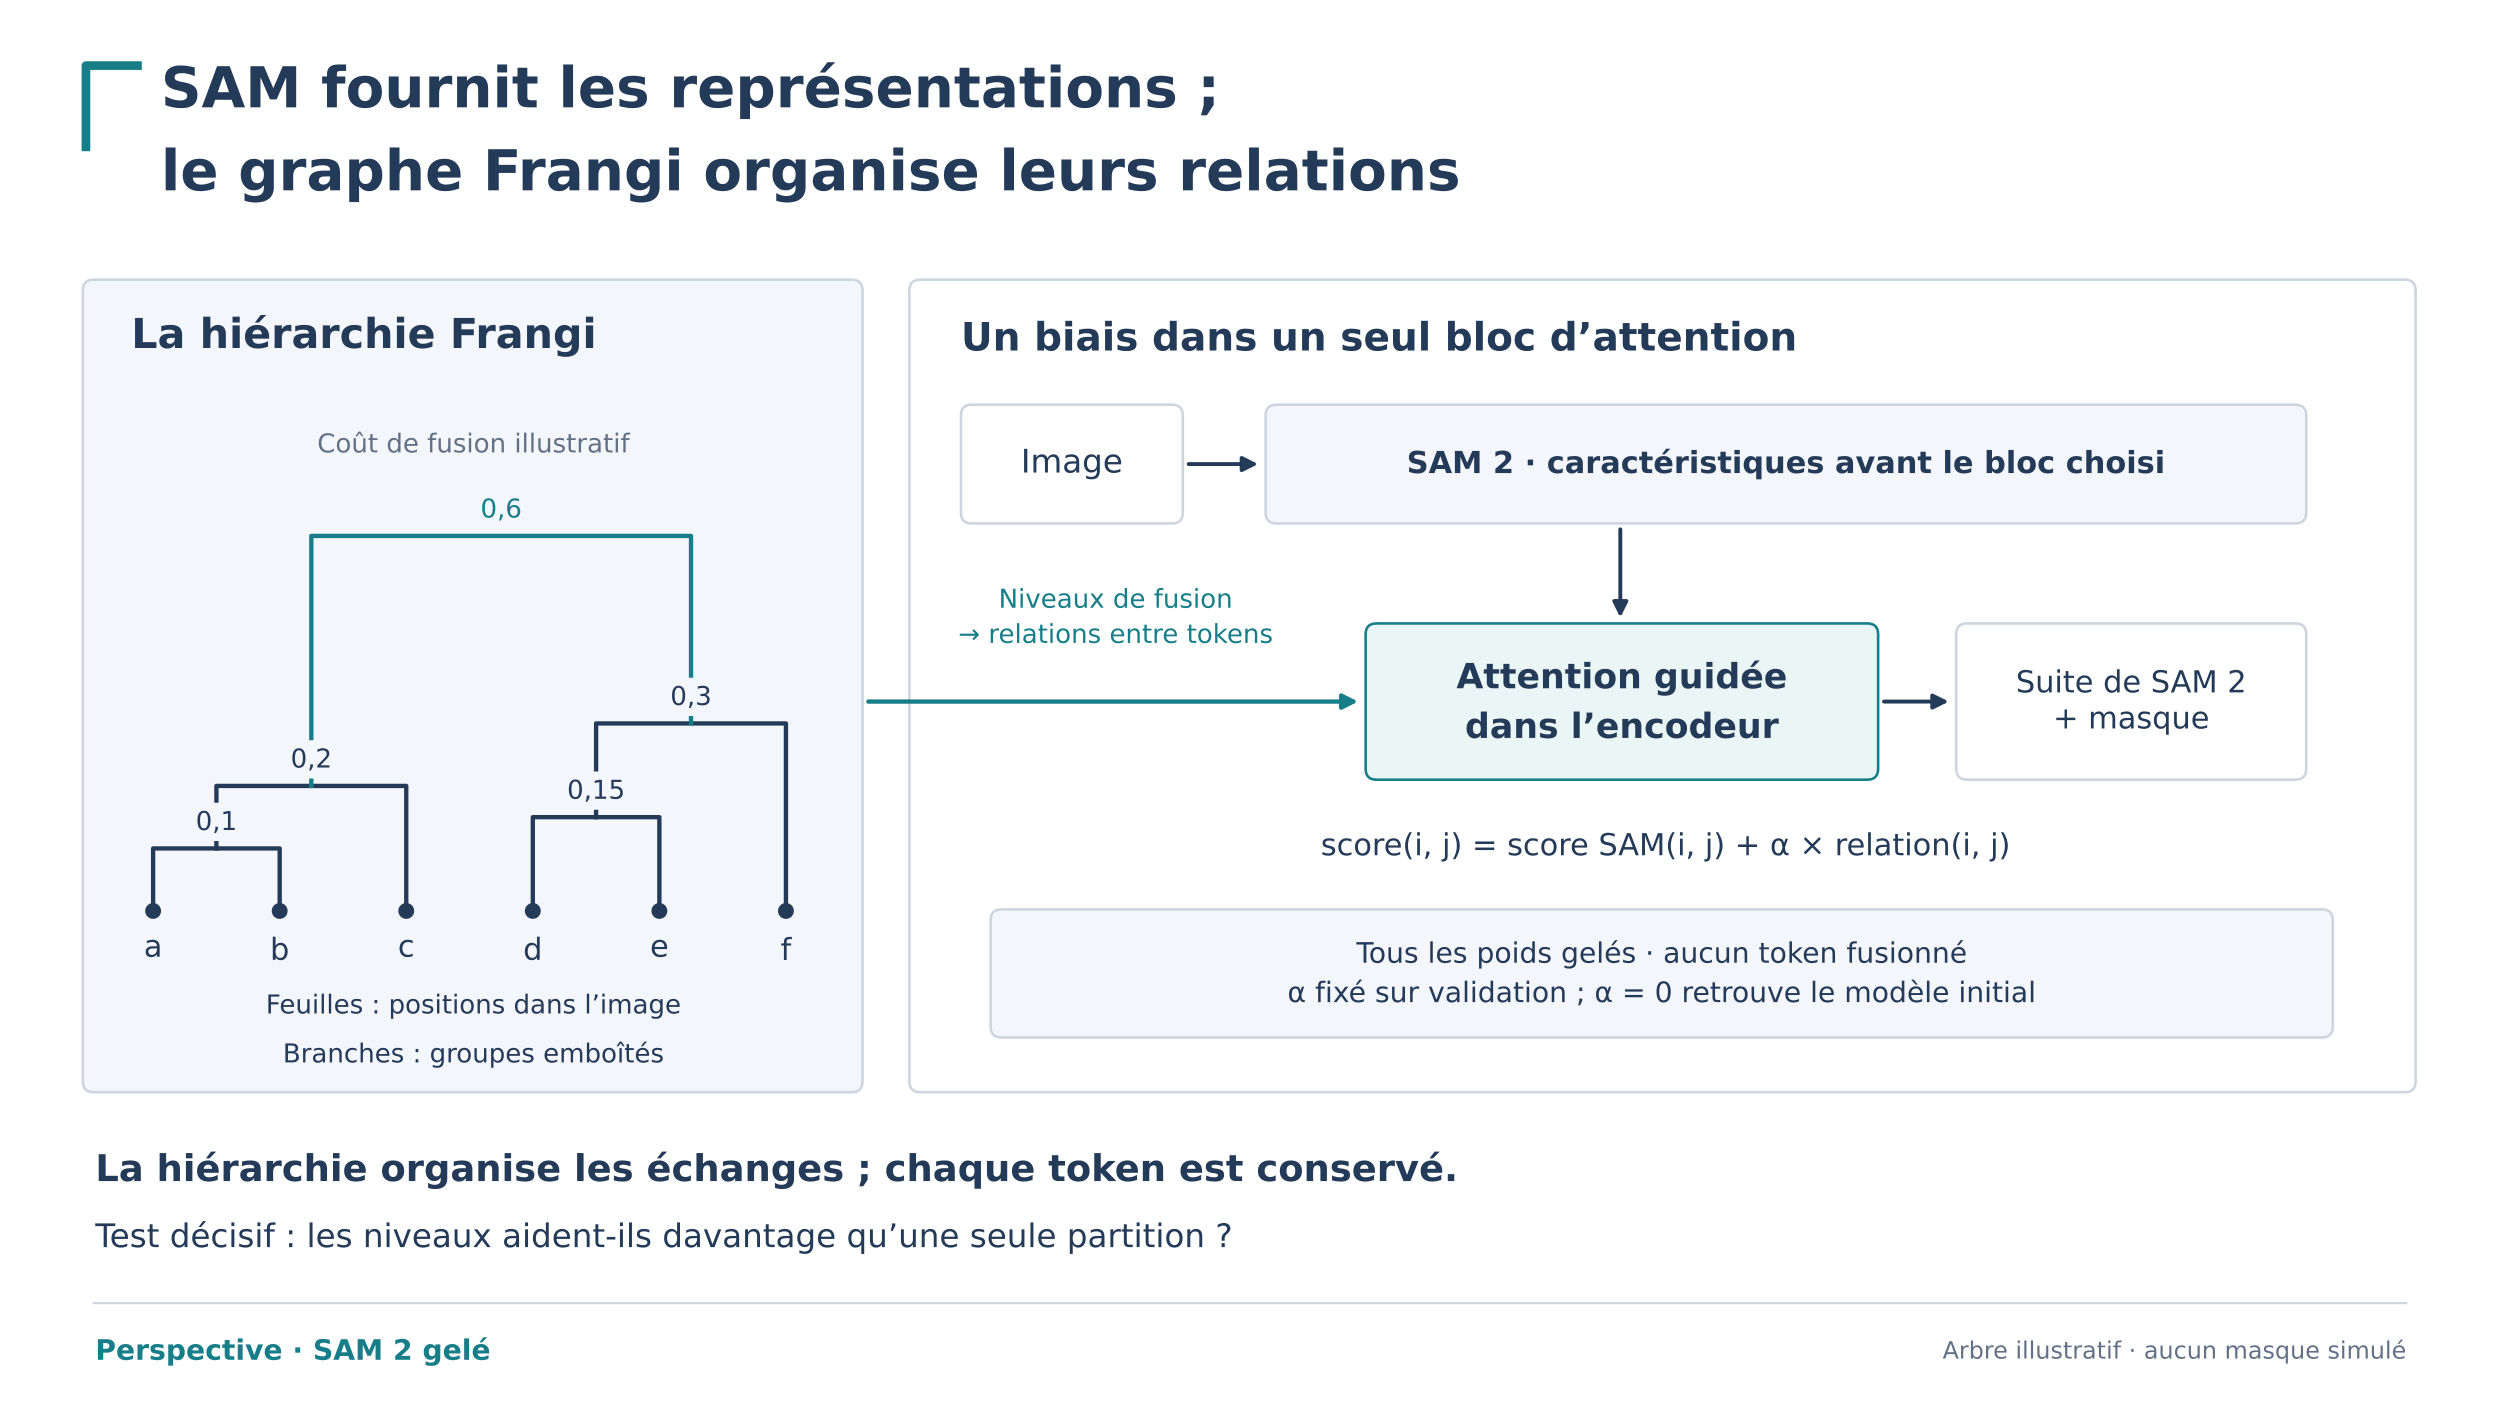
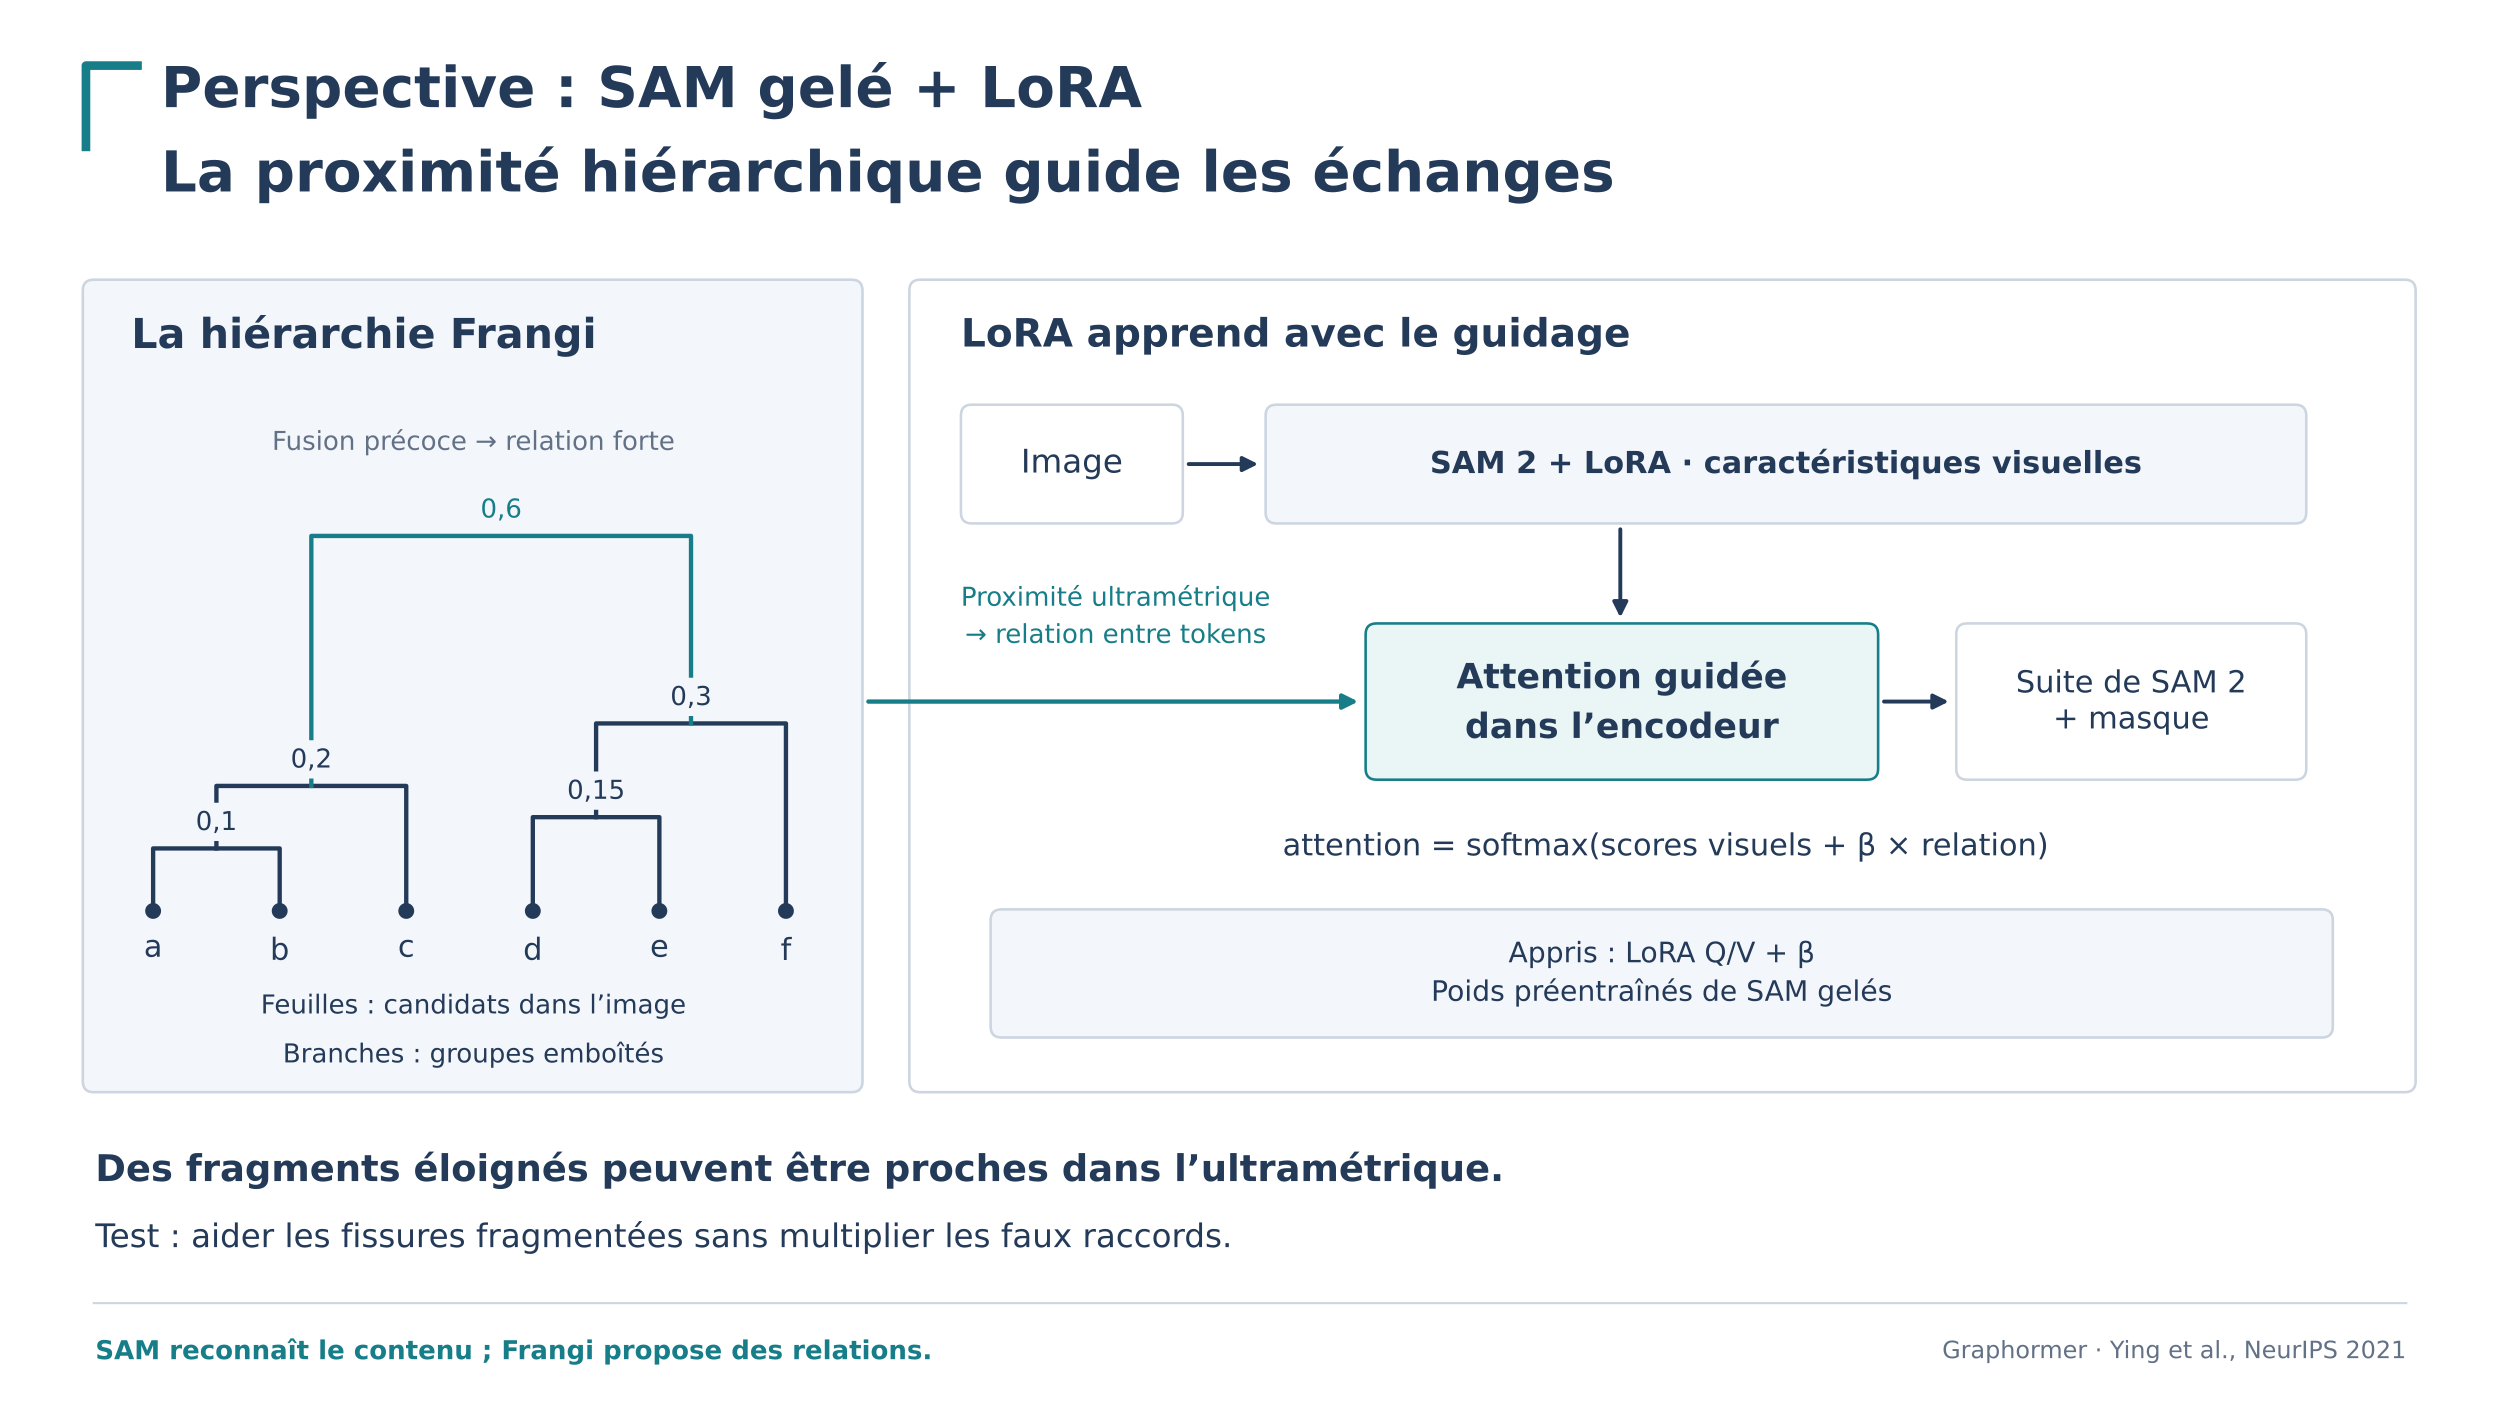
<svg xmlns="http://www.w3.org/2000/svg" xmlns:xlink="http://www.w3.org/1999/xlink" width="1152pt" height="648pt" viewBox="0 0 1152 648" version="1.1">
  <defs>
    <style type="text/css">*{stroke-linejoin: round; stroke-linecap: butt}</style>
  </defs>
  <g id="figure_1">
    <g id="patch_1">
      <path d="M 0 648 L 1152 648 L 1152 0 L 0 0 L 0 648 z " style="fill: none" />
    </g>
    <g id="axes_1">
      <g id="patch_2">
        <path d="M 43.2 503.28 L 392.4 503.28 Q 397.44 503.28 397.44 498.24 L 397.44 133.92 Q 397.44 128.88 392.4 128.88 L 43.2 128.88 Q 38.16 128.88 38.16 133.92 L 38.16 498.24 Q 38.16 503.28 43.2 503.28 z " clip-path="url(#pd42881528b)" style="fill: #f3f6fa; stroke: #cdd5e0; stroke-width: 1.2; stroke-linejoin: miter" />
      </g>
      <g id="patch_3">
        <path d="M 424.08 503.28 L 1108.08 503.28 Q 1113.12 503.28 1113.12 498.24 L 1113.12 133.92 Q 1113.12 128.88 1108.08 128.88 L 424.08 128.88 Q 419.04 128.88 419.04 133.92 L 419.04 498.24 Q 419.04 503.28 424.08 503.28 L 424.08 503.28 z " clip-path="url(#pd42881528b)" style="fill: none; stroke: #cdd5e0; stroke-width: 1.2; stroke-linejoin: miter" />
      </g>
      <g id="patch_4">
        <path d="M 447.84 241.2 L 540 241.2 Q 545.04 241.2 545.04 236.16 L 545.04 191.52 Q 545.04 186.48 540 186.48 L 447.84 186.48 Q 442.8 186.48 442.8 191.52 L 442.8 236.16 Q 442.8 241.2 447.84 241.2 L 447.84 241.2 z " clip-path="url(#pd42881528b)" style="fill: none; stroke: #cdd5e0; stroke-width: 1.2; stroke-linejoin: miter" />
      </g>
      <g id="patch_5">
        <path d="M 547.76 213.84 Q 563.762 213.84 577.751 213.84 " clip-path="url(#pd42881528b)" style="fill: none; stroke: #243a59; stroke-width: 1.8; stroke-linecap: round" />
        <path d="M 572.151 211.04 L 577.751 213.84 L 572.151 216.64 z " clip-path="url(#pd42881528b)" style="fill: #243a59; stroke: #243a59; stroke-width: 1.8; stroke-linecap: round" />
      </g>
      <g id="patch_6">
        <path d="M 588.24 241.2 L 1057.68 241.2 Q 1062.72 241.2 1062.72 236.16 L 1062.72 191.52 Q 1062.72 186.48 1057.68 186.48 L 588.24 186.48 Q 583.2 186.48 583.2 191.52 L 583.2 236.16 Q 583.2 241.2 588.24 241.2 z " clip-path="url(#pd42881528b)" style="fill: #f3f6fa; stroke: #cdd5e0; stroke-width: 1.2; stroke-linejoin: miter" />
      </g>
      <g id="patch_7">
        <path d="M 746.64 243.923 Q 746.64 264.241 746.64 282.546 " clip-path="url(#pd42881528b)" style="fill: none; stroke: #243a59; stroke-width: 1.8; stroke-linecap: round" />
        <path d="M 749.44 276.946 L 746.64 282.546 L 743.84 276.946 z " clip-path="url(#pd42881528b)" style="fill: #243a59; stroke: #243a59; stroke-width: 1.8; stroke-linecap: round" />
      </g>
      <g id="patch_8">
        <path d="M 634.32 359.28 L 860.4 359.28 Q 865.44 359.28 865.44 354.24 L 865.44 292.32 Q 865.44 287.28 860.4 287.28 L 634.32 287.28 Q 629.28 287.28 629.28 292.32 L 629.28 354.24 Q 629.28 359.28 634.32 359.28 z " clip-path="url(#pd42881528b)" style="fill: #eaf5f5; stroke: #177e89; stroke-width: 1.2; stroke-linejoin: miter" />
      </g>
      <g id="patch_9">
        <path d="M 868.163 323.28 Q 883.081 323.28 895.986 323.28 " clip-path="url(#pd42881528b)" style="fill: none; stroke: #243a59; stroke-width: 1.8; stroke-linecap: round" />
        <path d="M 890.386 320.48 L 895.986 323.28 L 890.386 326.08 z " clip-path="url(#pd42881528b)" style="fill: #243a59; stroke: #243a59; stroke-width: 1.8; stroke-linecap: round" />
      </g>
      <g id="patch_10">
        <path d="M 906.48 359.28 L 1057.68 359.28 Q 1062.72 359.28 1062.72 354.24 L 1062.72 292.32 Q 1062.72 287.28 1057.68 287.28 L 906.48 287.28 Q 901.44 287.28 901.44 292.32 L 901.44 354.24 Q 901.44 359.28 906.48 359.28 L 906.48 359.28 z " clip-path="url(#pd42881528b)" style="fill: none; stroke: #cdd5e0; stroke-width: 1.2; stroke-linejoin: miter" />
      </g>
      <g id="patch_11">
        <path d="M 400.161 323.28 Q 513.002 323.28 623.606 323.28 " clip-path="url(#pd42881528b)" style="fill: none; stroke: #177e89; stroke-width: 2; stroke-linecap: round" />
        <path d="M 618.006 320.48 L 623.606 323.28 L 618.006 326.08 z " clip-path="url(#pd42881528b)" style="fill: #177e89; stroke: #177e89; stroke-width: 2; stroke-linecap: round" />
      </g>
      <g id="patch_12">
        <path d="M 461.52 478.08 L 1069.92 478.08 Q 1074.96 478.08 1074.96 473.04 L 1074.96 424.08 Q 1074.96 419.04 1069.92 419.04 L 461.52 419.04 Q 456.48 419.04 456.48 424.08 L 456.48 473.04 Q 456.48 478.08 461.52 478.08 z " clip-path="url(#pd42881528b)" style="fill: #f3f6fa; stroke: #cdd5e0; stroke-width: 1.2; stroke-linejoin: miter" />
      </g>
      <g id="line2d_1">
        <path d="M 39.6 67.68 L 39.6 30.24 L 63.36 30.24 " clip-path="url(#pd42881528b)" style="fill: none; stroke: #177e89; stroke-width: 4; stroke-linecap: square" />
      </g>
      <g id="line2d_2">
        <path d="M 70.56 419.76 L 70.56 390.96 L 128.88 390.96 L 128.88 419.76 " clip-path="url(#pd42881528b)" style="fill: none; stroke: #243a59; stroke-width: 2; stroke-linecap: square" />
      </g>
      <g id="line2d_3">
        <path d="M 245.52 419.76 L 245.52 376.56 L 303.84 376.56 L 303.84 419.76 " clip-path="url(#pd42881528b)" style="fill: none; stroke: #243a59; stroke-width: 2; stroke-linecap: square" />
      </g>
      <g id="line2d_4">
        <path d="M 99.72 390.96 L 99.72 362.16 L 187.2 362.16 L 187.2 419.76 " clip-path="url(#pd42881528b)" style="fill: none; stroke: #243a59; stroke-width: 2; stroke-linecap: square" />
      </g>
      <g id="line2d_5">
        <path d="M 274.68 376.56 L 274.68 333.36 L 362.16 333.36 L 362.16 419.76 " clip-path="url(#pd42881528b)" style="fill: none; stroke: #243a59; stroke-width: 2; stroke-linecap: square" />
      </g>
      <g id="line2d_6">
        <path d="M 143.46 362.16 L 143.46 246.96 L 318.42 246.96 L 318.42 333.36 " clip-path="url(#pd42881528b)" style="fill: none; stroke: #177e89; stroke-width: 2; stroke-linecap: square" />
      </g>
      <g id="line2d_7">
        <path d="M 43.2 600.48 L 1108.8 600.48 " clip-path="url(#pd42881528b)" style="fill: none; stroke: #cdd5e0; stroke-linecap: square" />
      </g>
      <g id="text_1">
-         <text style="font-weight: 700; font-size: 26px; font-family: 'DejaVu Sans'; text-anchor: start; fill: #243a59" x="74.16" y="49.454" transform="rotate(-0 74.16 49.45437)">SAM fournit les représentations ;</text>
+         <text style="font-weight: 700; font-size: 26px; font-family: 'DejaVu Sans'; text-anchor: start; fill: #243a59" x="74.16" y="49.353" transform="rotate(-0 74.16 49.35281)">Perspective : SAM gelé + LoRA</text>
      </g>
      <g id="text_2">
-         <text style="font-weight: 700; font-size: 26px; font-family: 'DejaVu Sans'; text-anchor: start; fill: #243a59" x="74.16" y="87.713" transform="rotate(-0 74.16 87.71281)">le graphe Frangi organise leurs relations</text>
+         <text style="font-weight: 700; font-size: 26px; font-family: 'DejaVu Sans'; text-anchor: start; fill: #243a59" x="74.16" y="88.233" transform="rotate(-0 74.16 88.23281)">La proximité hiérarchique guide les échanges</text>
      </g>
      <g id="text_3">
        <text style="font-weight: 700; font-size: 19px; font-family: 'DejaVu Sans'; text-anchor: start; fill: #243a59" x="60.48" y="160.349" transform="rotate(-0 60.48 160.3486)">La hiérarchie Frangi</text>
      </g>
      <g id="text_4">
-         <text style="font-weight: 700; font-size: 18px; font-family: 'DejaVu Sans'; text-anchor: start; fill: #243a59" x="442.8" y="161.511" transform="rotate(-0 442.8 161.5106)">Un biais dans un seul bloc d’attention</text>
+         <text style="font-weight: 700; font-size: 18px; font-family: 'DejaVu Sans'; text-anchor: start; fill: #243a59" x="442.8" y="159.697" transform="rotate(-0 442.8 159.6966)">LoRA apprend avec le guidage</text>
      </g>
      <g id="text_5">
        <g id="patch_13">
          <path d="M 89.458 387.54 L 109.982 387.54 L 109.982 369.9 L 89.458 369.9 z " style="fill: #f3f6fa" />
        </g>
        <text style="font-size: 12px; font-family: 'DejaVu Sans'; text-anchor: middle; fill: #243a59" x="99.72" y="382.476" transform="rotate(-0 99.72 382.4756)">0,1</text>
      </g>
      <g id="text_6">
        <g id="patch_14">
          <path d="M 260.601 373.14 L 288.759 373.14 L 288.759 355.5 L 260.601 355.5 z " style="fill: #f3f6fa" />
        </g>
        <text style="font-size: 12px; font-family: 'DejaVu Sans'; text-anchor: middle; fill: #243a59" x="274.68" y="368.076" transform="rotate(-0 274.68 368.0756)">0,15</text>
      </g>
      <g id="text_7">
        <g id="patch_15">
          <path d="M 133.198 358.74 L 153.722 358.74 L 153.722 341.1 L 133.198 341.1 z " style="fill: #f3f6fa" />
        </g>
        <text style="font-size: 12px; font-family: 'DejaVu Sans'; text-anchor: middle; fill: #243a59" x="143.46" y="353.676" transform="rotate(-0 143.46 353.6756)">0,2</text>
      </g>
      <g id="text_8">
        <g id="patch_16">
          <path d="M 308.158 329.94 L 328.682 329.94 L 328.682 312.3 L 308.158 312.3 z " style="fill: #f3f6fa" />
        </g>
        <text style="font-size: 12px; font-family: 'DejaVu Sans'; text-anchor: middle; fill: #243a59" x="318.42" y="324.876" transform="rotate(-0 318.42 324.8756)">0,3</text>
      </g>
      <g id="text_9">
        <g id="patch_17">
          <path d="M 220.678 243.54 L 241.202 243.54 L 241.202 225.9 L 220.678 225.9 z " style="fill: #f3f6fa" />
        </g>
        <text style="font-size: 12px; font-family: 'DejaVu Sans'; text-anchor: middle; fill: #177e89" x="230.94" y="238.476" transform="rotate(-0 230.94 238.4756)">0,6</text>
      </g>
      <g id="PathCollection_1">
        <defs>
          <path id="m03f7047092" d="M 0 3.162 C 0.839 3.162 1.643 2.829 2.236 2.236 C 2.829 1.643 3.162 0.839 3.162 0 C 3.162 -0.839 2.829 -1.643 2.236 -2.236 C 1.643 -2.829 0.839 -3.162 0 -3.162 C -0.839 -3.162 -1.643 -2.829 -2.236 -2.236 C -2.829 -1.643 -3.162 -0.839 -3.162 0 C -3.162 0.839 -2.829 1.643 -2.236 2.236 C -1.643 2.829 -0.839 3.162 0 3.162 z " style="stroke: #243a59" />
        </defs>
        <g clip-path="url(#pd42881528b)">
          <use xlink:href="#m03f7047092" x="70.56" y="419.76" style="fill: #243a59; stroke: #243a59" />
        </g>
      </g>
      <g id="text_10">
        <text style="font-size: 14px; font-family: 'DejaVu Sans'; text-anchor: middle; fill: #243a59" x="70.56" y="440.86" transform="rotate(-0 70.56 440.8605)">a</text>
      </g>
      <g id="PathCollection_2">
        <g clip-path="url(#pd42881528b)">
          <use xlink:href="#m03f7047092" x="128.88" y="419.76" style="fill: #243a59; stroke: #243a59" />
        </g>
      </g>
      <g id="text_11">
        <text style="font-size: 14px; font-family: 'DejaVu Sans'; text-anchor: middle; fill: #243a59" x="128.88" y="442.259" transform="rotate(-0 128.88 442.2594)">b</text>
      </g>
      <g id="PathCollection_3">
        <g clip-path="url(#pd42881528b)">
          <use xlink:href="#m03f7047092" x="187.2" y="419.76" style="fill: #243a59; stroke: #243a59" />
        </g>
      </g>
      <g id="text_12">
        <text style="font-size: 14px; font-family: 'DejaVu Sans'; text-anchor: middle; fill: #243a59" x="187.2" y="440.86" transform="rotate(-0 187.2 440.8605)">c</text>
      </g>
      <g id="PathCollection_4">
        <g clip-path="url(#pd42881528b)">
          <use xlink:href="#m03f7047092" x="245.52" y="419.76" style="fill: #243a59; stroke: #243a59" />
        </g>
      </g>
      <g id="text_13">
        <text style="font-size: 14px; font-family: 'DejaVu Sans'; text-anchor: middle; fill: #243a59" x="245.52" y="442.259" transform="rotate(-0 245.52 442.2594)">d</text>
      </g>
      <g id="PathCollection_5">
        <g clip-path="url(#pd42881528b)">
          <use xlink:href="#m03f7047092" x="303.84" y="419.76" style="fill: #243a59; stroke: #243a59" />
        </g>
      </g>
      <g id="text_14">
        <text style="font-size: 14px; font-family: 'DejaVu Sans'; text-anchor: middle; fill: #243a59" x="303.84" y="440.86" transform="rotate(-0 303.84 440.8605)">e</text>
      </g>
      <g id="PathCollection_6">
        <g clip-path="url(#pd42881528b)">
          <use xlink:href="#m03f7047092" x="362.16" y="419.76" style="fill: #243a59; stroke: #243a59" />
        </g>
      </g>
      <g id="text_15">
        <text style="font-size: 14px; font-family: 'DejaVu Sans'; text-anchor: middle; fill: #243a59" x="362.16" y="442.359" transform="rotate(-0 362.16 442.3589)">f</text>
      </g>
      <g id="text_16">
-         <text style="font-size: 12px; font-family: 'DejaVu Sans'; text-anchor: middle; fill: #627186" x="218.16" y="208.474" transform="rotate(-0 218.16 208.4737)">Coût de fusion illustratif</text>
+         <text style="font-size: 12px; font-family: 'DejaVu Sans'; text-anchor: middle; fill: #627186" x="218.16" y="207.311" transform="rotate(-0 218.16 207.3113)">Fusion précoce → relation forte</text>
      </g>
      <g id="text_17">
-         <text style="font-size: 12px; font-family: 'DejaVu Sans'; text-anchor: middle; fill: #243a59" x="218.16" y="466.991" transform="rotate(-0 218.16 466.9912)">Feuilles : positions dans l’image</text>
+         <text style="font-size: 12px; font-family: 'DejaVu Sans'; text-anchor: middle; fill: #243a59" x="218.16" y="466.991" transform="rotate(-0 218.16 466.9912)">Feuilles : candidats dans l’image</text>
      </g>
      <g id="text_18">
        <text style="font-size: 12px; font-family: 'DejaVu Sans'; text-anchor: middle; fill: #243a59" x="218.16" y="489.551" transform="rotate(-0 218.16 489.5512)">Branches : groupes emboîtés</text>
      </g>
      <g id="text_19">
        <text style="font-size: 15px; font-family: 'DejaVu Sans'; text-anchor: middle; fill: #243a59" x="493.92" y="217.748" transform="rotate(-0 493.92 217.7482)">Image</text>
      </g>
      <g id="text_20">
-         <text style="font-weight: 700; font-size: 14px; font-family: 'DejaVu Sans'; text-anchor: middle; fill: #243a59" x="822.96" y="217.983" transform="rotate(-0 822.96 217.9831)">SAM 2  ·  caractéristiques avant le bloc choisi</text>
+         <text style="font-weight: 700; font-size: 14px; font-family: 'DejaVu Sans'; text-anchor: middle; fill: #243a59" x="822.96" y="217.983" transform="rotate(-0 822.96 217.9831)">SAM 2 + LoRA  ·  caractéristiques visuelles</text>
      </g>
      <g id="text_21">
        <text style="font-weight: 700; font-size: 16px; font-family: 'DejaVu Sans'; fill: #243a59" transform="translate(671.115 317.1525)">Attention guidée</text>
        <text style="font-weight: 700; font-size: 16px; font-family: 'DejaVu Sans'; fill: #243a59" transform="translate(675.06 340.045)">dans l’encodeur</text>
      </g>
      <g id="text_22">
        <text style="font-size: 14px; font-family: 'DejaVu Sans'; fill: #243a59" transform="translate(928.9227 319.0494)">Suite de SAM 2</text>
        <text style="font-size: 14px; font-family: 'DejaVu Sans'; fill: #243a59" transform="translate(946.0475 335.6634)">+ masque</text>
      </g>
      <g id="text_23">
-         <text style="font-size: 12px; font-family: 'DejaVu Sans'; fill: #177e89" transform="translate(460.155 280.0537)">Niveaux de fusion</text>
-         <text style="font-size: 12px; font-family: 'DejaVu Sans'; fill: #177e89" transform="translate(441.5663 296.2538)">→ relations entre tokens</text>
+         <text style="font-size: 12px; font-family: 'DejaVu Sans'; fill: #177e89" transform="translate(442.7756 279.1313)">Proximité ultramétrique</text>
+         <text style="font-size: 12px; font-family: 'DejaVu Sans'; fill: #177e89" transform="translate(444.6919 296.2538)">→ relation entre tokens</text>
      </g>
      <g id="text_24">
-         <text style="font-size: 14px; font-family: 'DejaVu Sans'; text-anchor: middle; fill: #243a59" x="767.52" y="394.103" transform="rotate(-0 767.52 394.1031)">score(i, j) = score SAM(i, j) + α × relation(i, j)</text>
+         <text style="font-size: 14px; font-family: 'DejaVu Sans'; text-anchor: middle; fill: #243a59" x="767.52" y="394.147" transform="rotate(-0 767.52 394.1469)">attention = softmax(scores visuels + β × relation)</text>
      </g>
      <g id="text_25">
-         <text style="font-size: 13px; font-family: 'DejaVu Sans'; fill: #243a59" transform="translate(625.0072 443.6322)">Tous les poids gelés · aucun token fusionné</text>
-         <text style="font-size: 13px; font-family: 'DejaVu Sans'; fill: #243a59" transform="translate(593.2659 461.7784)">α fixé sur validation ; α = 0 retrouve le modèle initial</text>
+         <text style="font-size: 13px; font-family: 'DejaVu Sans'; fill: #243a59" transform="translate(695.1056 443.4128)">Appris : LoRA Q/V + β</text>
+         <text style="font-size: 13px; font-family: 'DejaVu Sans'; fill: #243a59" transform="translate(659.4399 461.1822)">Poids préentraînés de SAM gelés</text>
      </g>
      <g id="text_26">
-         <text style="font-weight: 700; font-size: 17px; font-family: 'DejaVu Sans'; text-anchor: start; fill: #243a59" x="43.92" y="544.245" transform="rotate(-0 43.92 544.2445)">La hiérarchie organise les échanges ; chaque token est conservé.</text>
+         <text style="font-weight: 700; font-size: 17px; font-family: 'DejaVu Sans'; text-anchor: start; fill: #243a59" x="43.92" y="544.245" transform="rotate(-0 43.92 544.2445)">Des fragments éloignés peuvent être proches dans l’ultramétrique.</text>
      </g>
      <g id="text_27">
-         <text style="font-size: 15px; font-family: 'DejaVu Sans'; text-anchor: start; fill: #243a59" x="43.92" y="574.679" transform="rotate(-0 43.92 574.6791)">Test décisif : les niveaux aident-ils davantage qu’une seule partition ?</text>
+         <text style="font-size: 15px; font-family: 'DejaVu Sans'; text-anchor: start; fill: #243a59" x="43.92" y="574.679" transform="rotate(-0 43.92 574.6791)">Test : aider les fissures fragmentées sans multiplier les faux raccords.</text>
      </g>
      <g id="text_28">
-         <text style="font-weight: 700; font-size: 13px; font-family: 'DejaVu Sans'; text-anchor: start; fill: #177e89" x="43.92" y="626.596" transform="rotate(-0 43.92 626.5964)">Perspective · SAM 2 gelé</text>
+         <text style="font-weight: 700; font-size: 12px; font-family: 'DejaVu Sans'; text-anchor: start; fill: #177e89" x="43.92" y="626.304" transform="rotate(-0 43.92 626.3044)">SAM reconnaît le contenu ; Frangi propose des relations.</text>
      </g>
      <g id="text_29">
-         <text style="font-size: 11px; font-family: 'DejaVu Sans'; text-anchor: end; fill: #627186" x="1108.8" y="626.055" transform="rotate(-0 1108.8 626.0553)">Arbre illustratif · aucun masque simulé</text>
+         <text style="font-size: 11px; font-family: 'DejaVu Sans'; text-anchor: end; fill: #627186" x="1108.8" y="625.835" transform="rotate(-0 1108.8 625.8353)">Graphormer · Ying et al., NeurIPS 2021</text>
      </g>
    </g>
  </g>
  <defs>
    <clipPath id="pd42881528b">
      <rect x="0" y="0" width="1152" height="648" />
    </clipPath>
  </defs>
</svg>
